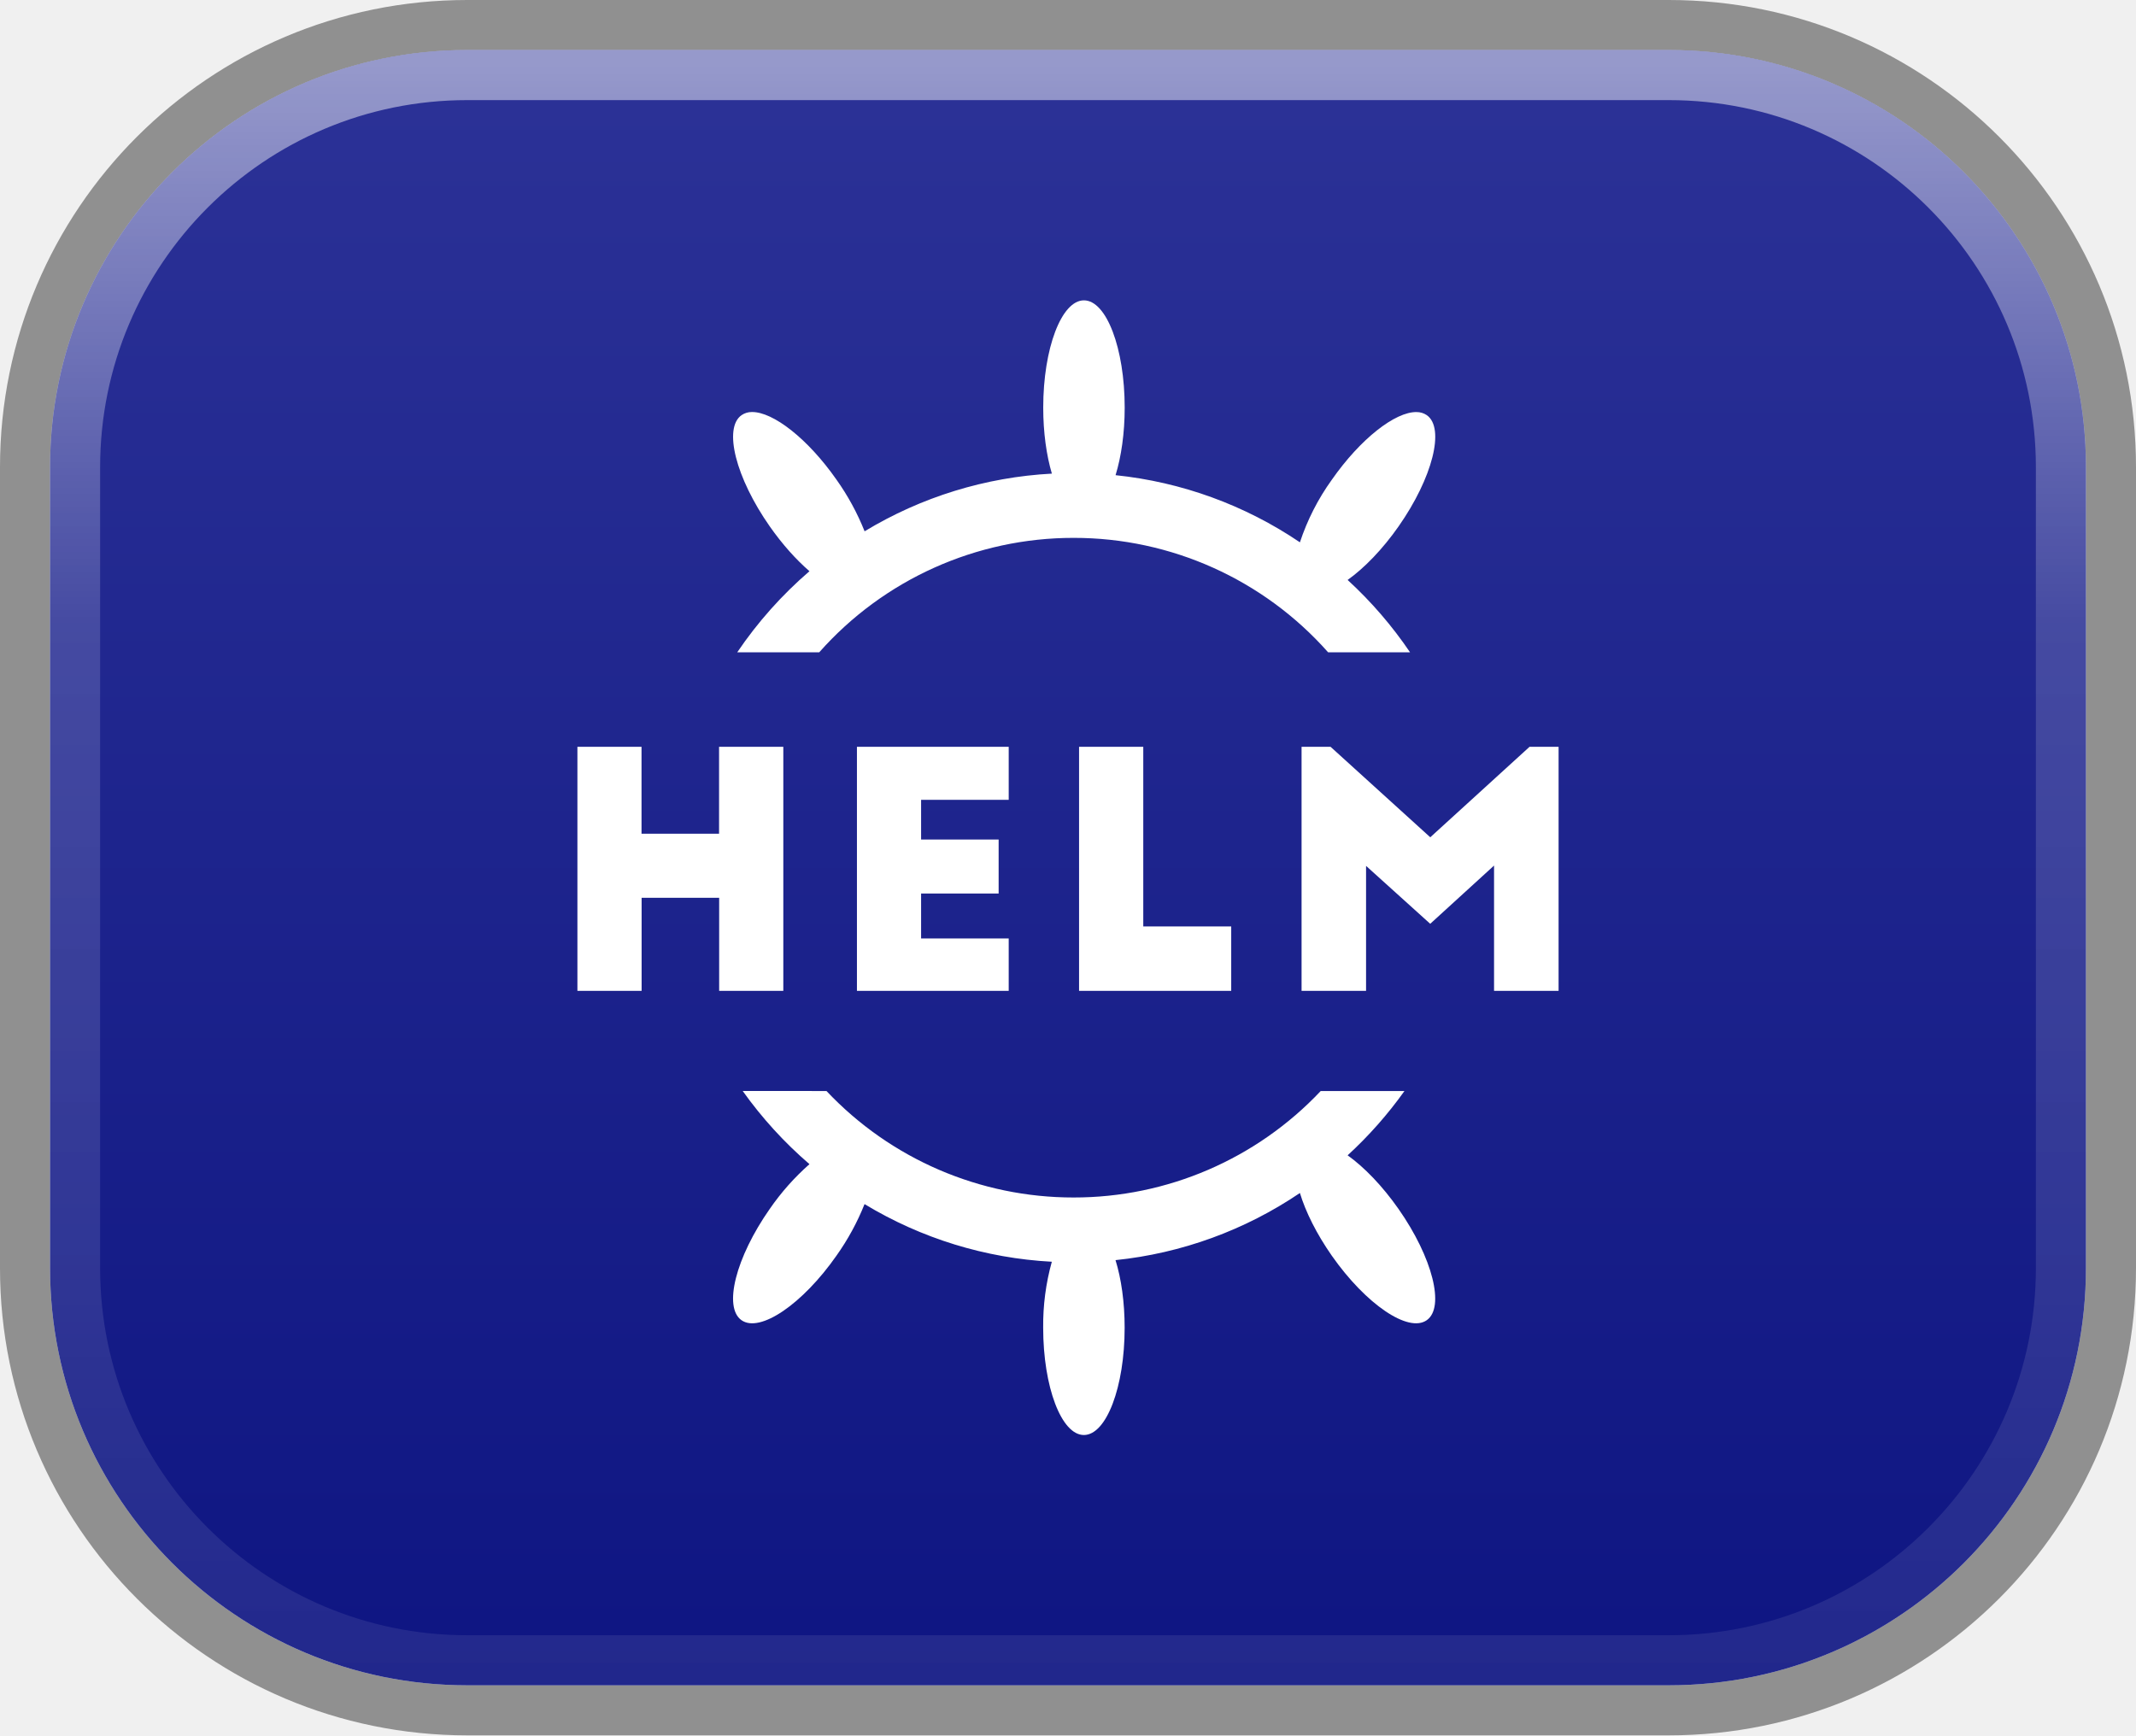
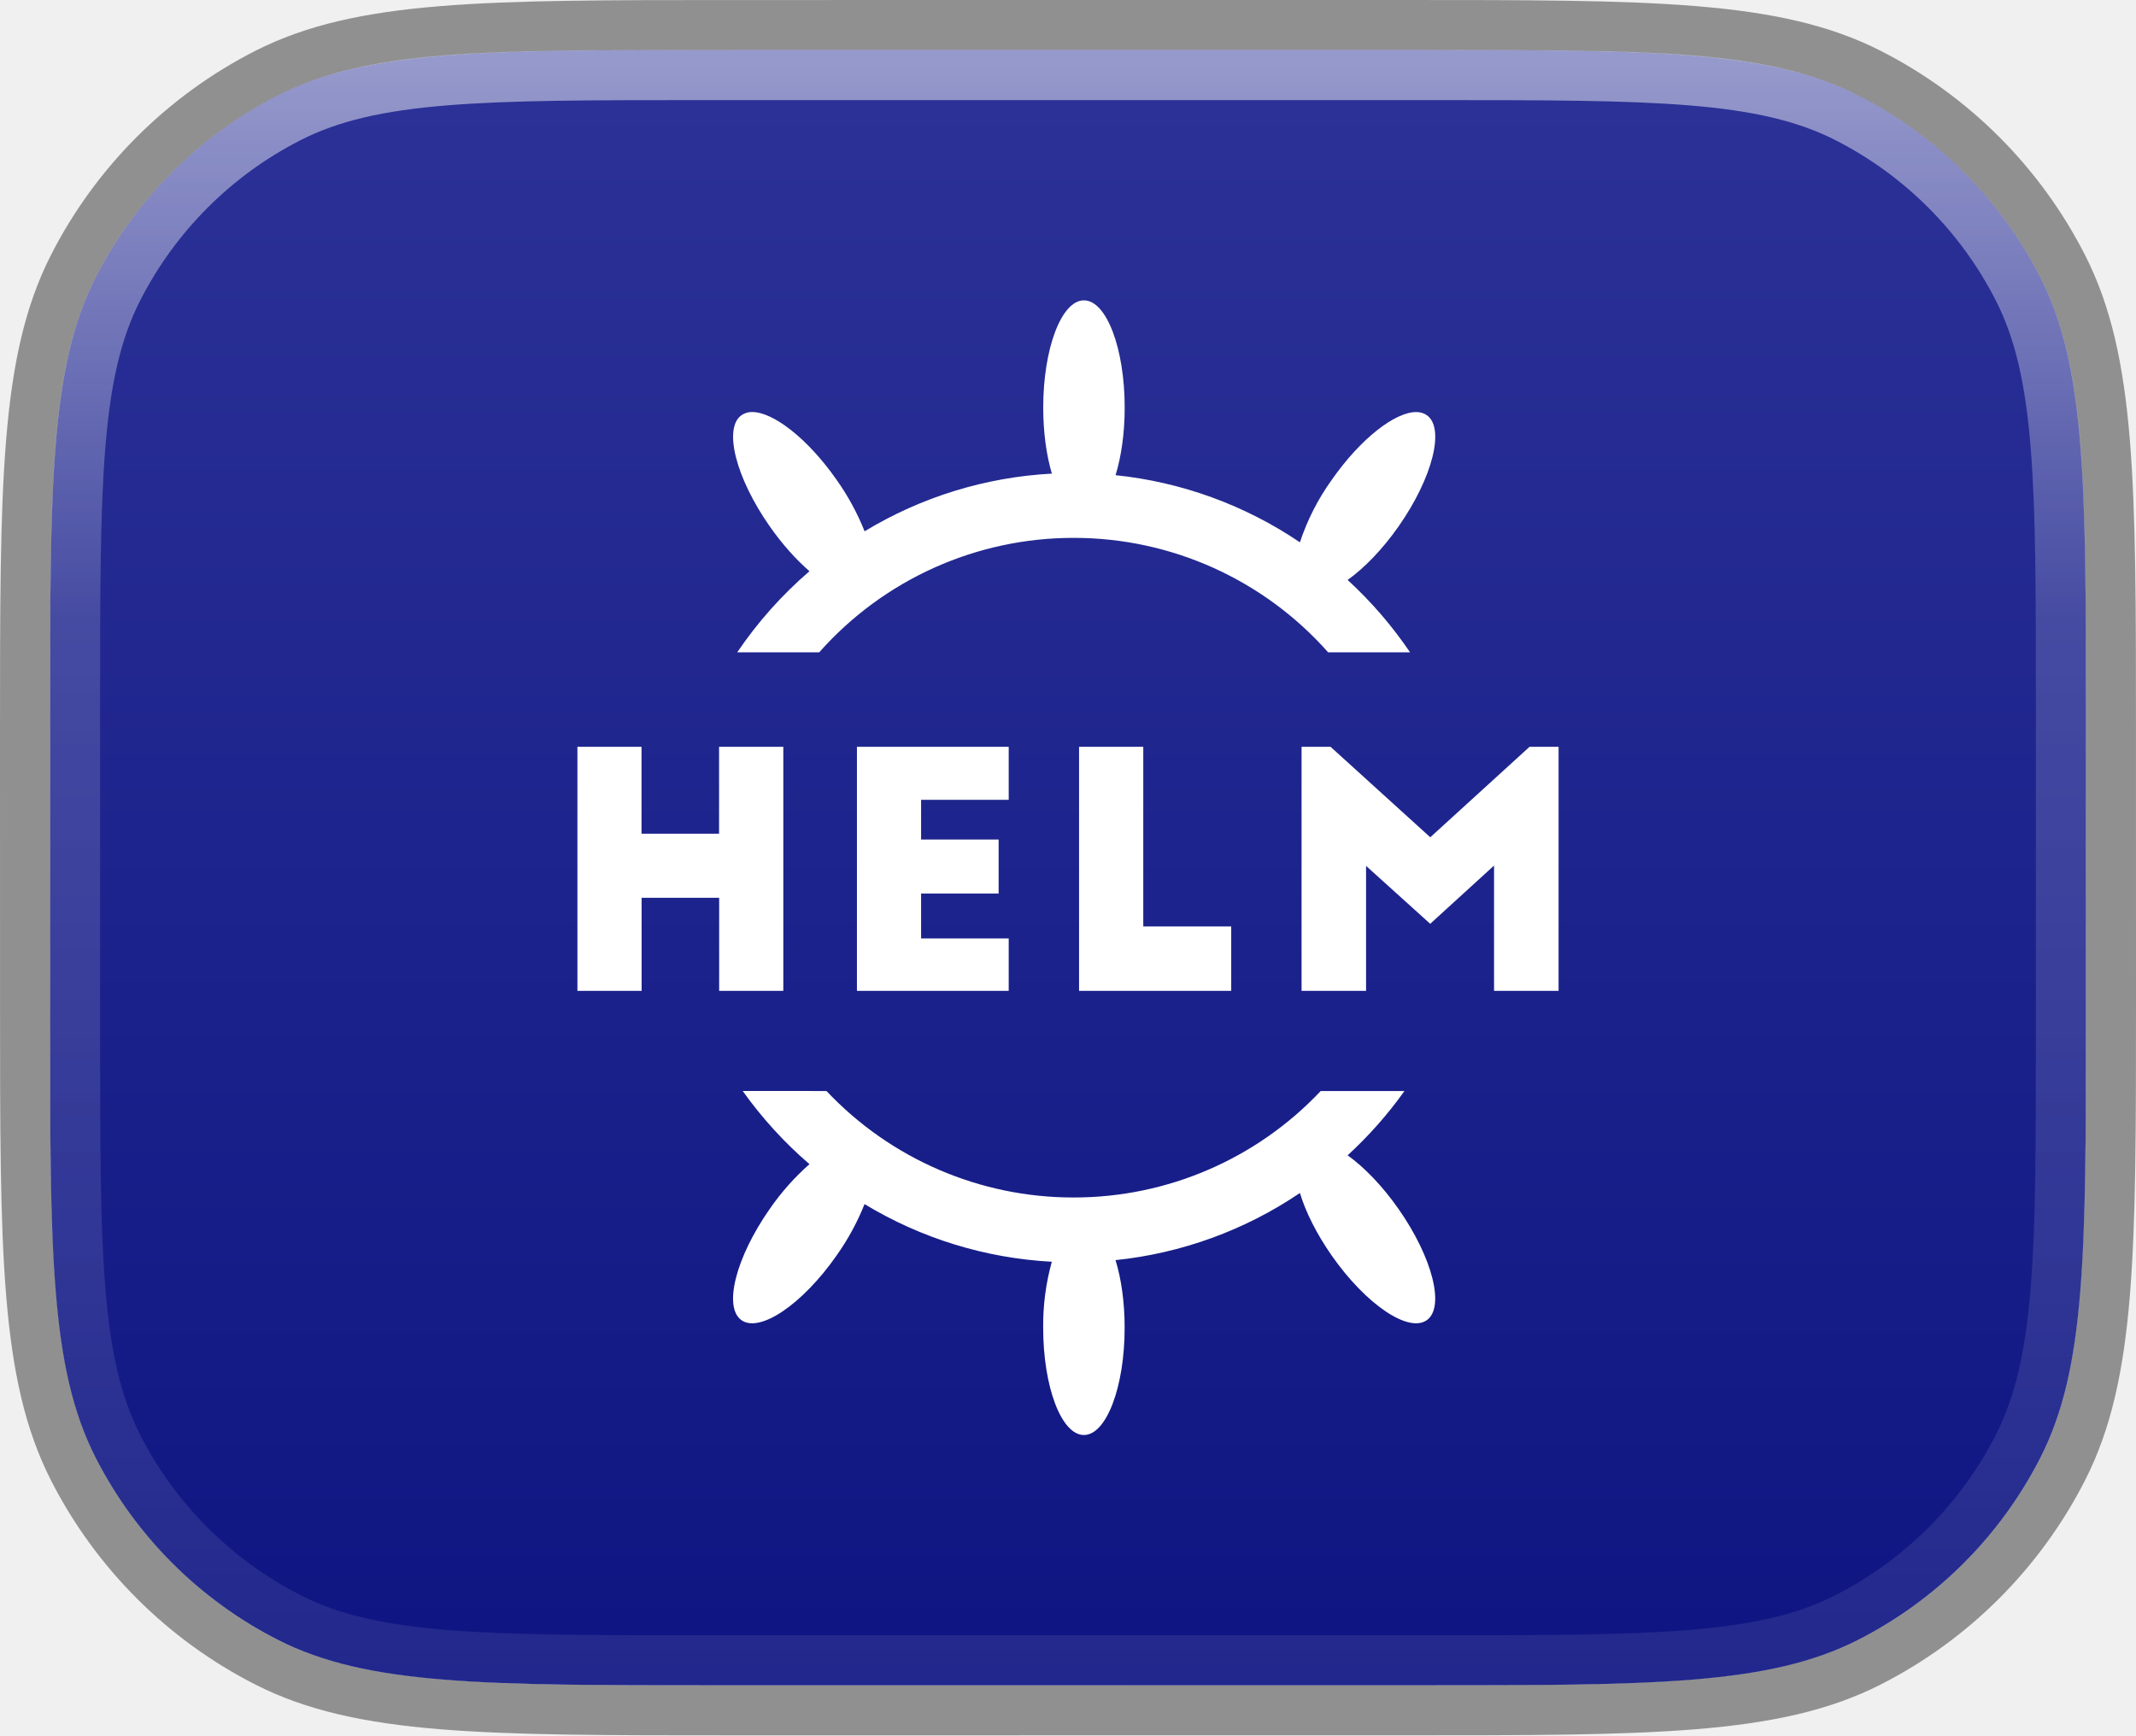
<svg xmlns="http://www.w3.org/2000/svg" viewBox="0 0 64 52" width="64" height="52">
  <defs>
    <linearGradient id="fill" x1="0" y1="0" x2="0" y2="1">
      <stop offset="0" stop-color="#2c3297" />
      <stop offset="1" stop-color="#0e1582" />
    </linearGradient>
    <linearGradient id="edge" x1="0" y1="0" x2="0" y2="1">
      <stop offset="0" stop-color="#ffffff" stop-opacity="0.5" />
      <stop offset="0.35" stop-color="#ffffff" stop-opacity="0.16" />
      <stop offset="1" stop-color="#ffffff" stop-opacity="0.08" />
    </linearGradient>
  </defs>
-   <rect x="0.75" y="0.75" width="62.5" height="50.5" rx="13.25" fill="none" stroke="#000000" stroke-opacity="0.4" stroke-width="1.5" />
-   <rect x="1.5" y="1.5" width="61" height="49" rx="12.5" fill="url(#fill)" />
-   <rect x="2.25" y="2.25" width="59.5" height="47.5" rx="11.75" fill="none" stroke="url(#edge)" stroke-width="1.5" />
+   <path d="M 42.050 0.750 c 7.421 0 11.131 0 13.965 1.444 a 13.250 13.250 0 0 1 5.790 5.790 c 1.444 2.834 1.444 6.545 1.444 13.965 L 63.250 30.050 c 0 7.421 0 11.131 -1.444 13.965 a 13.250 13.250 0 0 1 -5.790 5.790 c -2.834 1.444 -6.545 1.444 -13.965 1.444 L 21.950 51.250 c -7.421 0 -11.131 0 -13.965 -1.444 a 13.250 13.250 0 0 1 -5.790 -5.790 c -1.444 -2.834 -1.444 -6.545 -1.444 -13.965 L 0.750 21.950 c 0 -7.421 0 -11.131 1.444 -13.965 a 13.250 13.250 0 0 1 5.790 -5.790 c 2.834 -1.444 6.545 -1.444 13.965 -1.444 Z" fill="none" stroke="#000000" stroke-opacity="0.4" stroke-width="1.5" />
+   <path d="M 42.500 1.500 c 7.001 0 10.501 0 13.175 1.362 a 12.500 12.500 0 0 1 5.463 5.463 c 1.362 2.674 1.362 6.174 1.362 13.175 L 62.500 30.500 c 0 7.001 0 10.501 -1.362 13.175 a 12.500 12.500 0 0 1 -5.463 5.463 c -2.674 1.362 -6.174 1.362 -13.175 1.362 L 21.500 50.500 c -7.001 0 -10.501 0 -13.175 -1.362 a 12.500 12.500 0 0 1 -5.463 -5.463 c -1.362 -2.674 -1.362 -6.174 -1.362 -13.175 L 1.500 21.500 c 0 -7.001 0 -10.501 1.362 -13.175 a 12.500 12.500 0 0 1 5.463 -5.463 c 2.674 -1.362 6.174 -1.362 13.175 -1.362 Z" fill="url(#fill)" />
+   <path d="M 42.950 2.250 c 6.581 0 9.871 0 12.384 1.281 a 11.750 11.750 0 0 1 5.135 5.135 c 1.281 2.513 1.281 5.804 1.281 12.384 L 61.750 30.950 c 0 6.581 0 9.871 -1.281 12.384 a 11.750 11.750 0 0 1 -5.135 5.135 c -2.513 1.281 -5.804 1.281 -12.384 1.281 L 21.050 49.750 c -6.581 0 -9.871 0 -12.384 -1.281 a 11.750 11.750 0 0 1 -5.135 -5.135 c -1.281 -2.513 -1.281 -5.804 -1.281 -12.384 L 2.250 21.050 c 0 -6.581 0 -9.871 1.281 -12.384 a 11.750 11.750 0 0 1 5.135 -5.135 c 2.513 -1.281 5.804 -1.281 12.384 -1.281 Z" fill="none" stroke="url(#edge)" stroke-width="1.5" />
  <g fill="#ffffff" color="#ffffff">
    <svg x="15" y="9" width="34" height="34" viewBox="0 0 24 24">
      <path d="M12.337 0c-.475 0-.861 1.016-.861 2.269 0 .527.069 1.011.183 1.396a8.514 8.514 0 0 0-3.961 1.22 5.229 5.229 0 0 0-.595-1.093c-.606-.866-1.34-1.436-1.79-1.43a.381.381 0 0 0-.217.066c-.39.273-.123 1.326.596 2.353.267.381.559.705.84.948a8.683 8.683 0 0 0-1.528 1.716h1.734a7.179 7.179 0 0 1 5.381-2.421 7.18 7.18 0 0 1 5.382 2.42h1.733a8.687 8.687 0 0 0-1.32-1.53c.35-.249.735-.643 1.078-1.133.719-1.027.986-2.08.596-2.353a.382.382 0 0 0-.217-.065c-.45-.007-1.184.563-1.79 1.43a4.897 4.897 0 0 0-.676 1.325 8.52 8.52 0 0 0-3.899-1.42c.12-.39.193-.887.193-1.429 0-1.253-.386-2.269-.862-2.269zM1.624 9.443v5.162h1.358v-1.968h1.64v1.968h1.357V9.443H4.62v1.838H2.98V9.443zm5.912 0v5.162h3.21v-1.108H8.893v-.95h1.64v-1.142h-1.64v-.84h1.853V9.443zm4.698 0v5.162h3.218v-1.362h-1.86v-3.8zm4.706 0v5.162h1.364v-2.643l1.357 1.225 1.35-1.232v2.65h1.365V9.443h-.614l-2.1 1.914-2.109-1.914zm-11.82 7.28a8.688 8.688 0 0 0 1.412 1.548 5.206 5.206 0 0 0-.841.948c-.719 1.027-.985 2.08-.596 2.353.39.273 1.289-.338 2.007-1.364a5.23 5.23 0 0 0 .595-1.092 8.514 8.514 0 0 0 3.961 1.219 5.01 5.01 0 0 0-.183 1.396c0 1.253.386 2.269.861 2.269.476 0 .862-1.016.862-2.269 0-.542-.072-1.04-.193-1.43a8.52 8.52 0 0 0 3.9-1.42c.121.4.352.865.675 1.327.719 1.026 1.617 1.637 2.007 1.364.39-.273.123-1.326-.596-2.353-.343-.49-.727-.885-1.077-1.135a8.69 8.69 0 0 0 1.202-1.36h-1.771a7.174 7.174 0 0 1-5.227 2.252 7.174 7.174 0 0 1-5.226-2.252z" />
    </svg>
  </g>
</svg>
